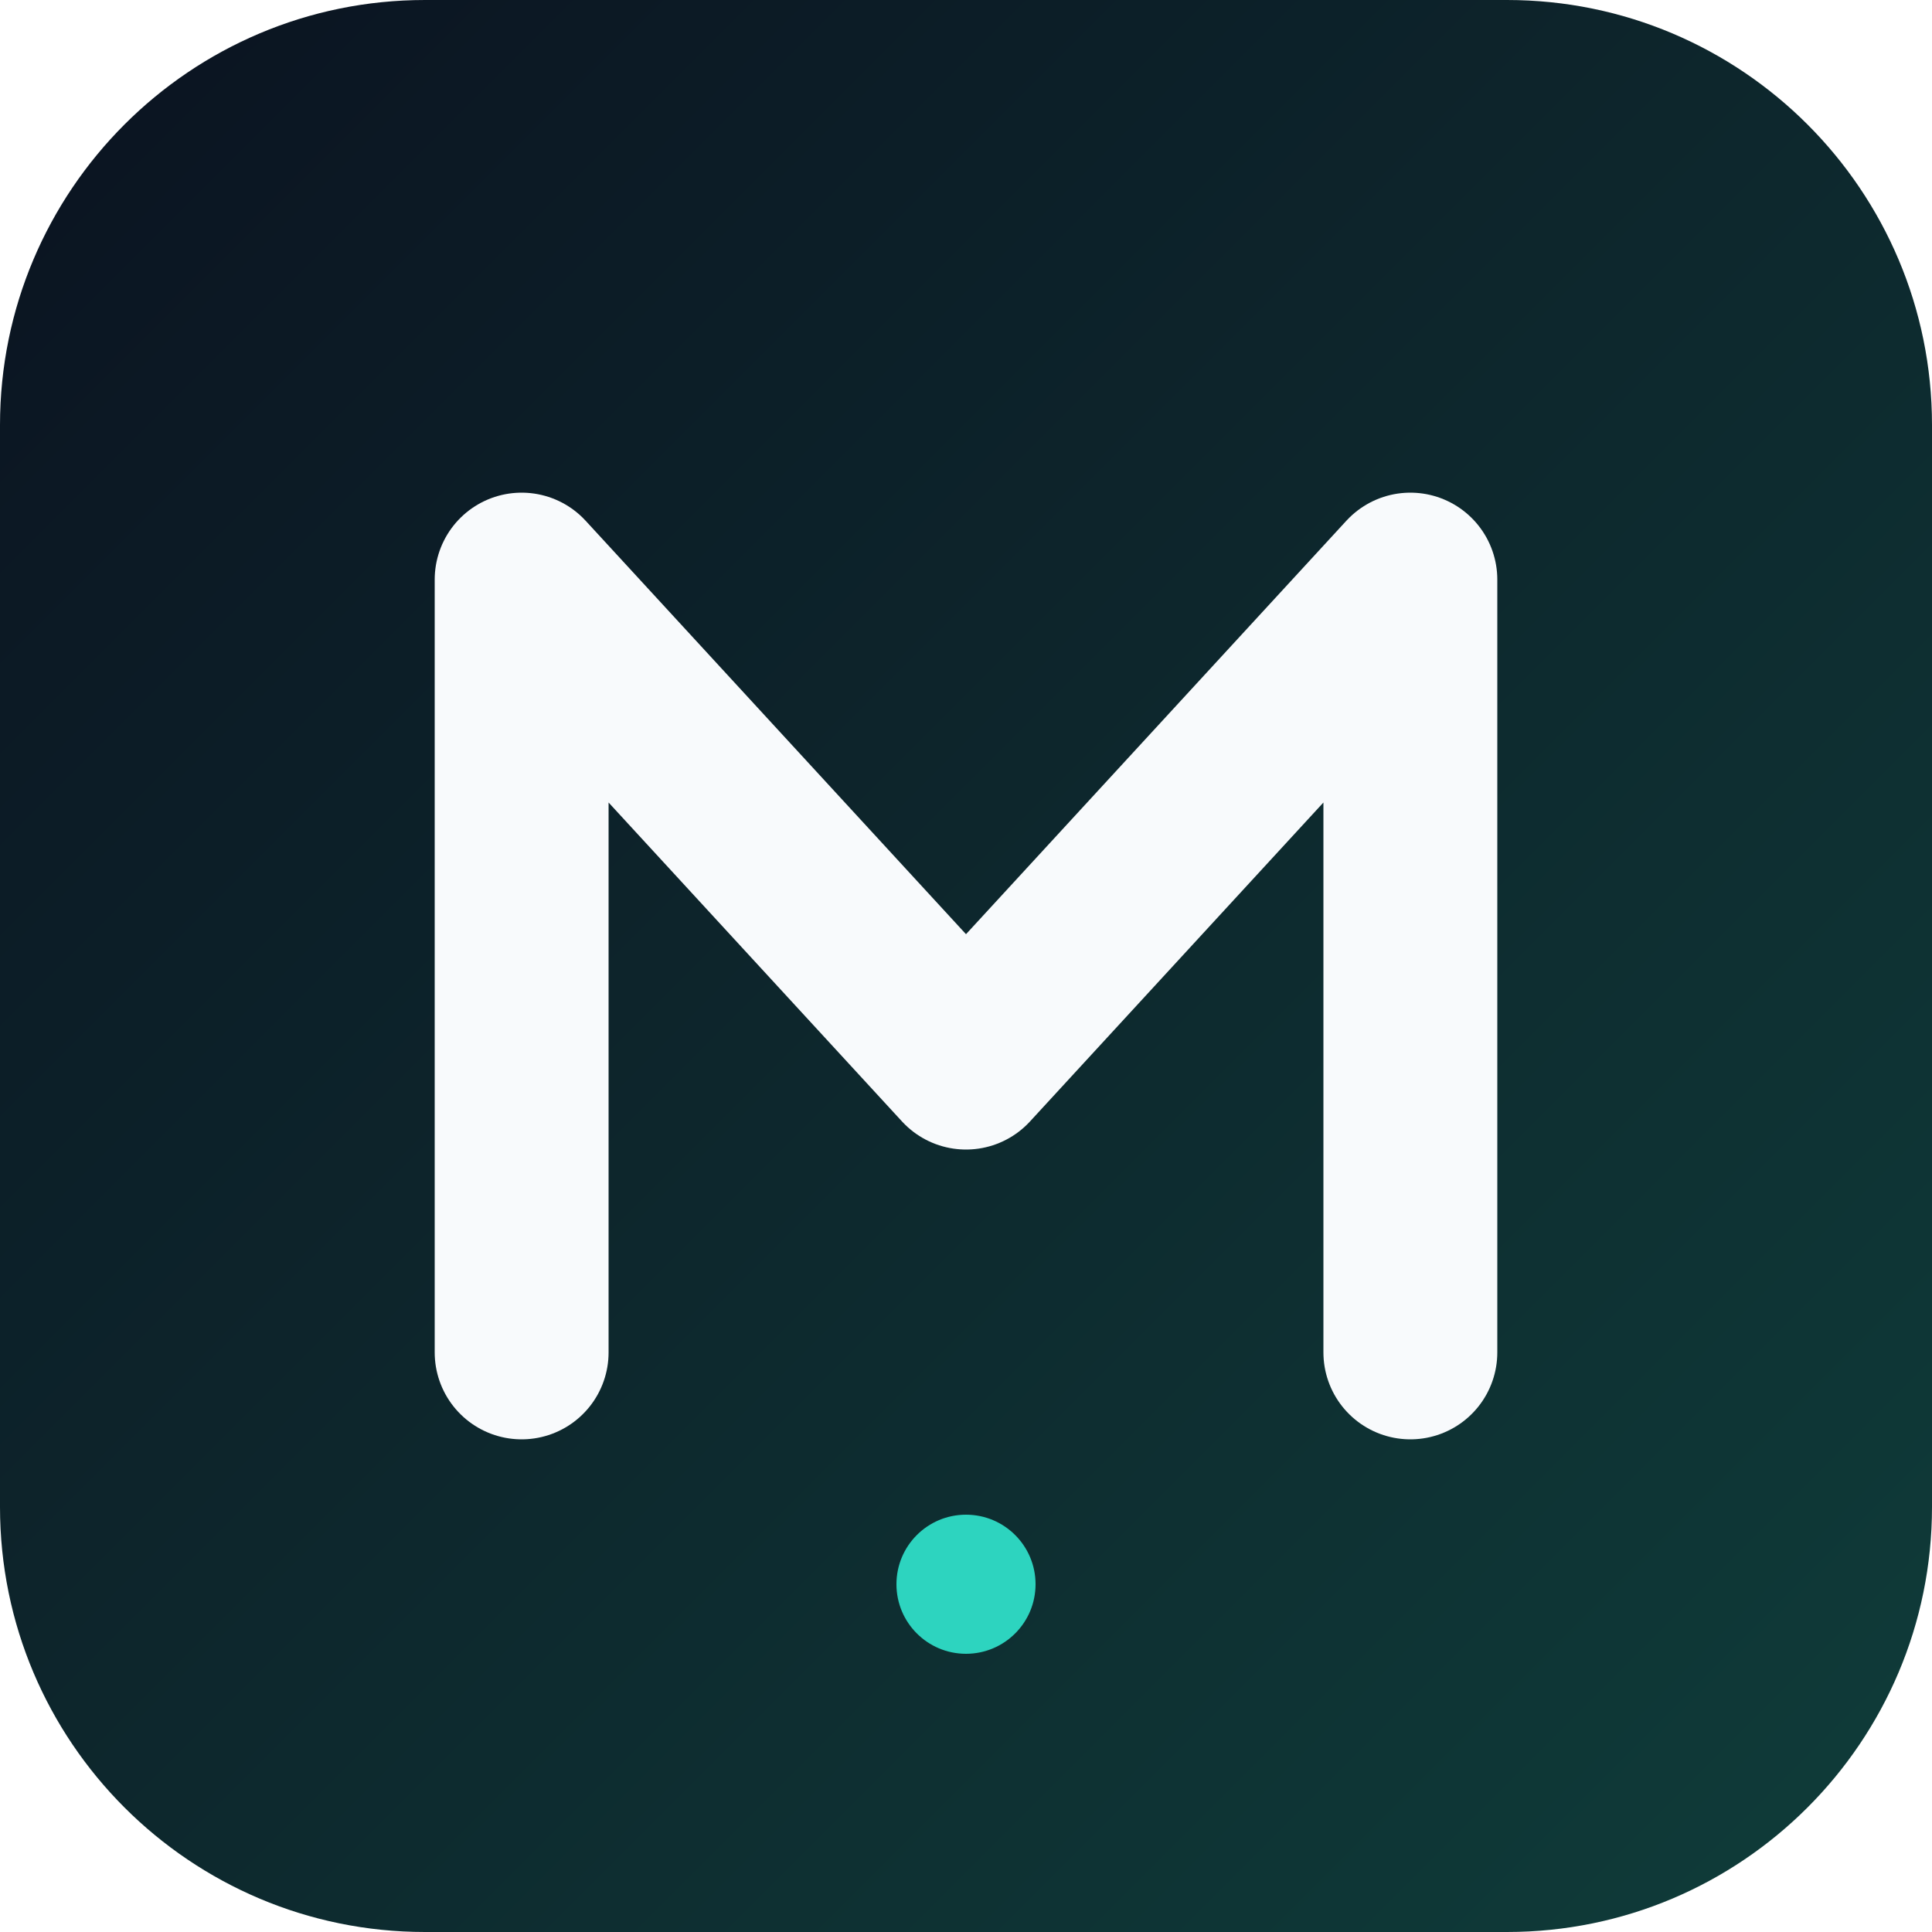
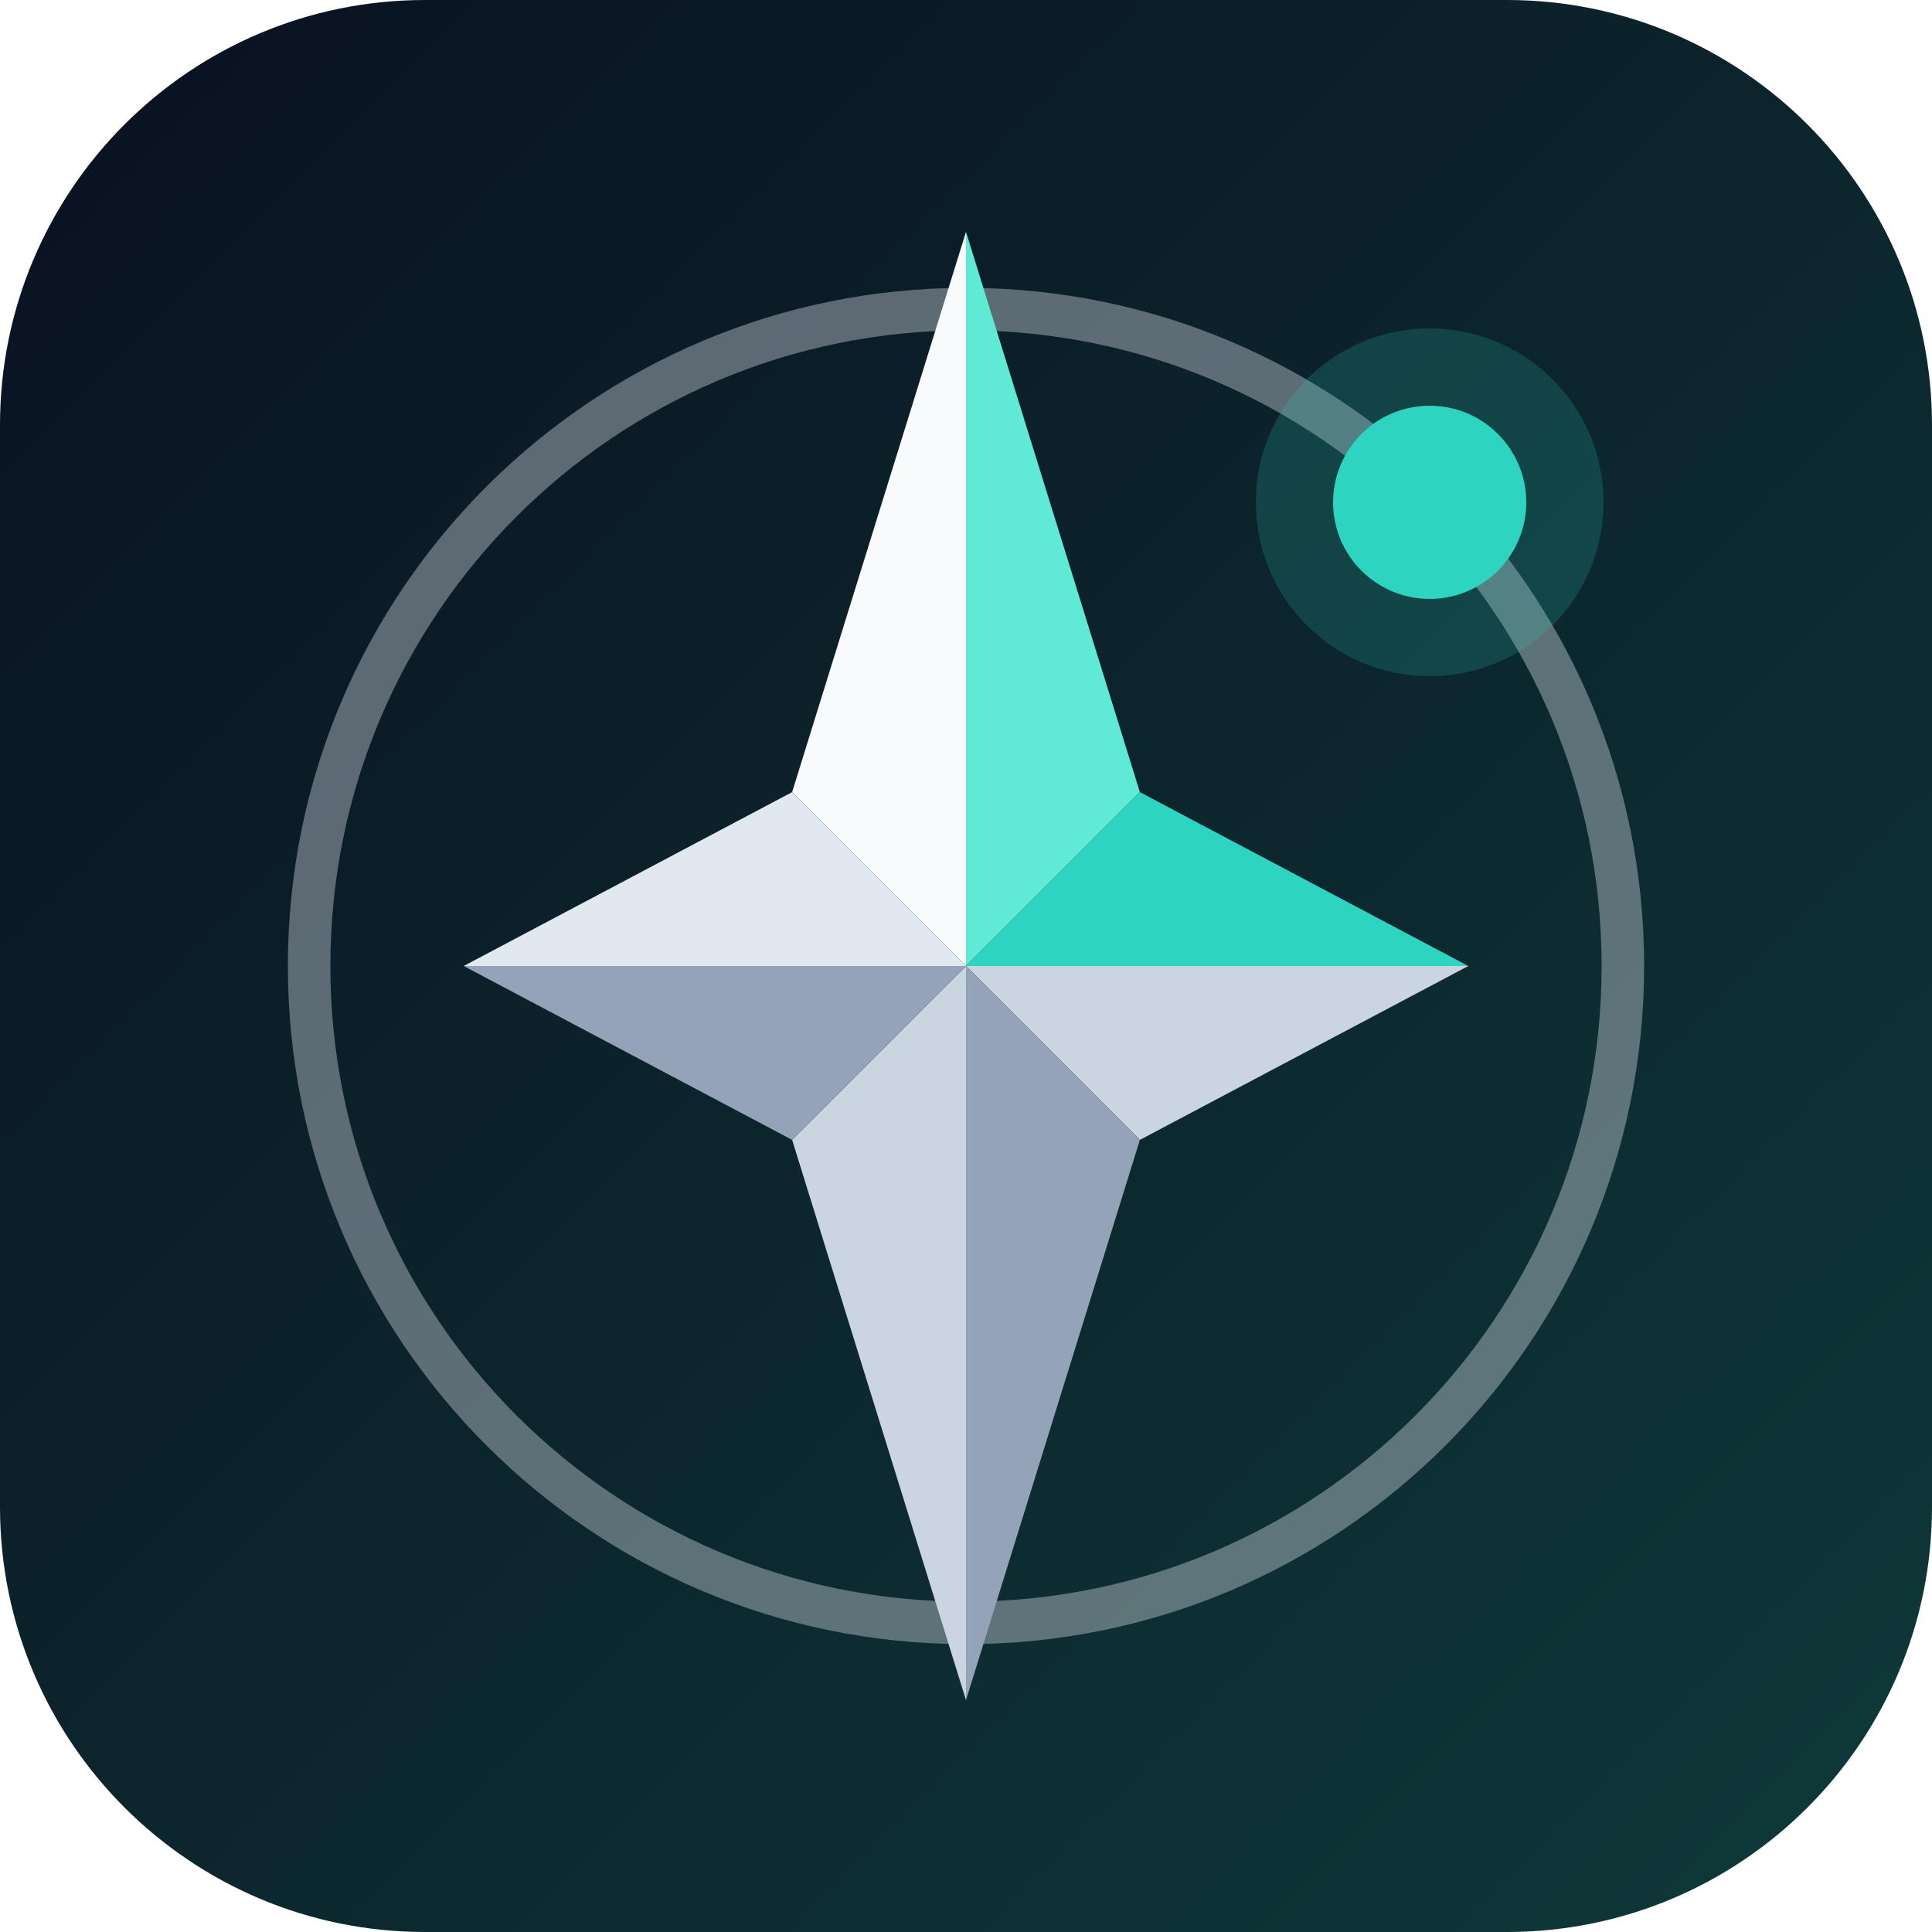
<svg xmlns="http://www.w3.org/2000/svg" viewBox="0 0 100 100">
  <defs>
    <linearGradient id="bg" x1="0" y1="0" x2="1" y2="1">
-       <stop offset="0" stop-color="#0b1220" />
-       <stop offset="1" stop-color="#0f3d3a" />
+       <stop offset="0" stop-color="#0a1020" />
+       <stop offset="1" stop-color="#0e3a3a" />
    </linearGradient>
  </defs>
  <rect width="100" height="100" rx="22" fill="url(#bg)" />
-   <path d="M27 70 V30 L50 55 L73 30 V70" fill="none" stroke="#f8fafc" stroke-width="9" stroke-linecap="round" stroke-linejoin="round" />
-   <circle cx="50" cy="82" r="3.6" fill="#2dd4bf" />
+   <circle cx="50" cy="50" r="34" fill="none" stroke="#e2e8f0" stroke-opacity=".38" stroke-width="2.2" />
+   <polygon points="50,12 59,41 50,50" fill="#5eead4" />
+   <polygon points="50,12 41,41 50,50" fill="#f8fafc" />
+   <polygon points="76,50 59,41 50,50" fill="#2dd4bf" />
+   <polygon points="76,50 59,59 50,50" fill="#cbd5e1" />
+   <polygon points="50,88 59,59 50,50" fill="#94a3b8" />
+   <polygon points="50,88 41,59 50,50" fill="#cbd5e1" />
+   <polygon points="24,50 41,59 50,50" fill="#94a3b8" />
+   <polygon points="24,50 41,41 50,50" fill="#e2e8f0" />
+   <circle cx="74" cy="26" r="5" fill="#2dd4bf" />
+   <circle cx="74" cy="26" r="9" fill="#2dd4bf" fill-opacity=".18" />
</svg>
